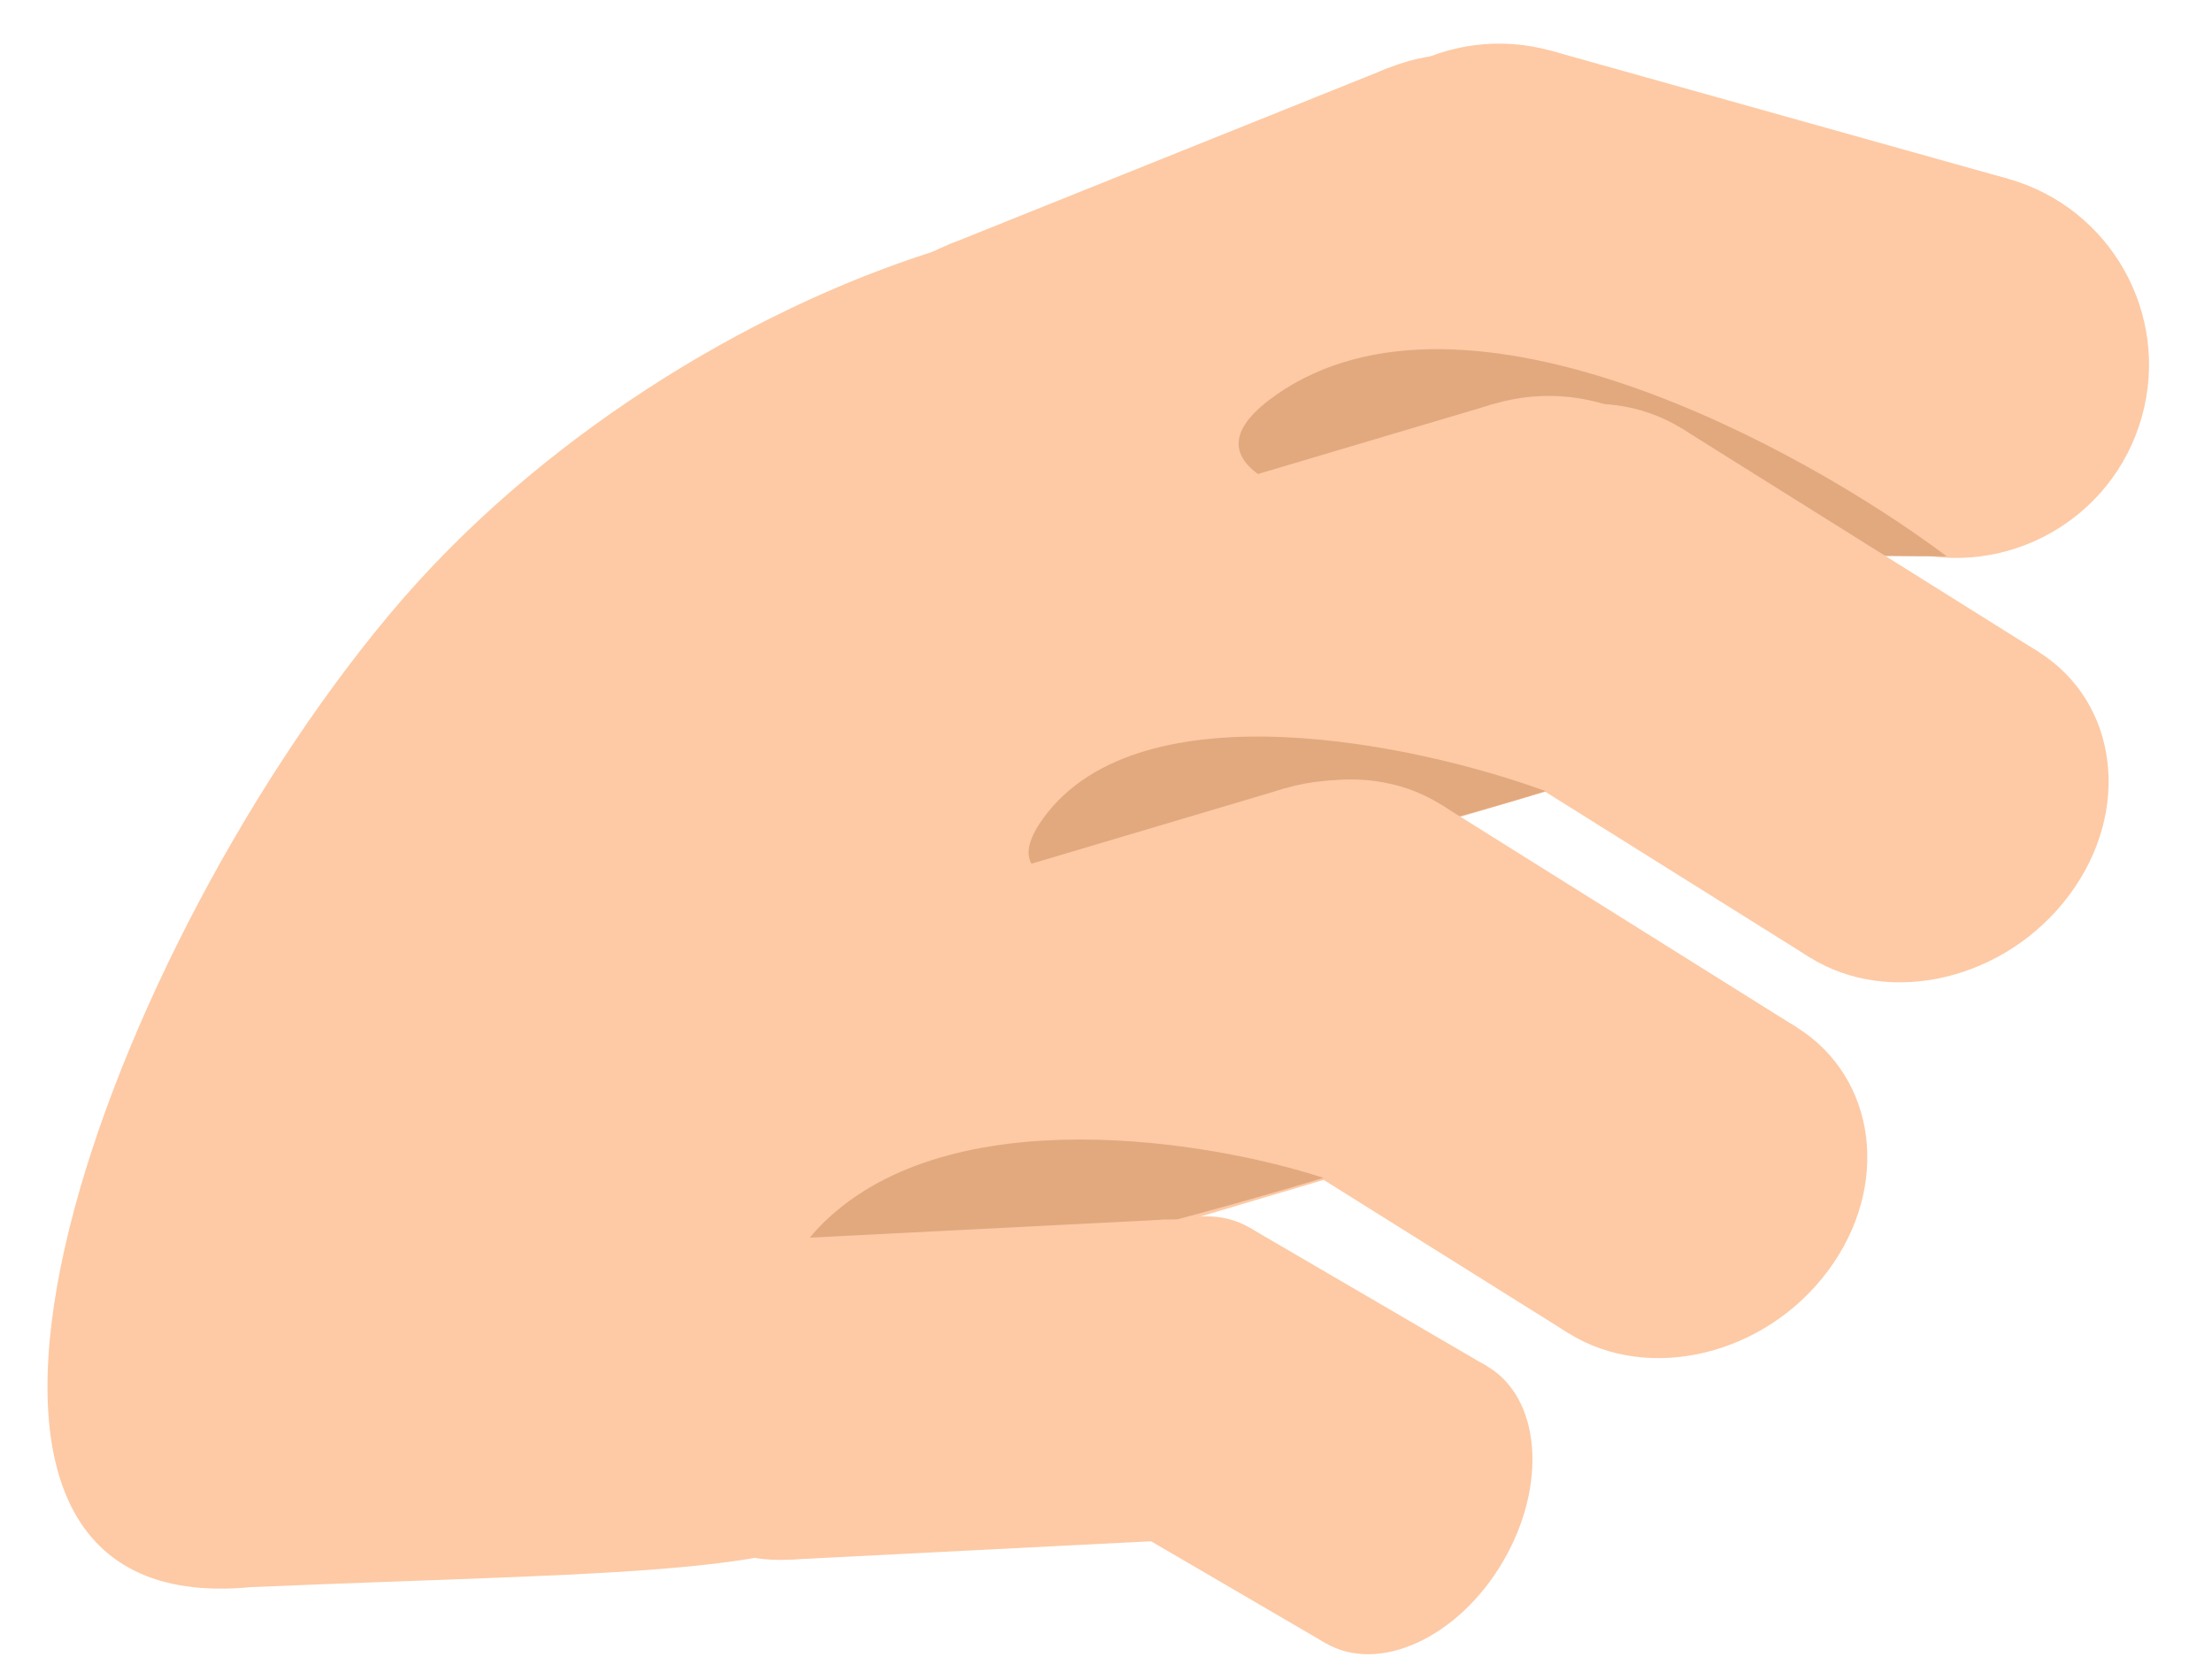
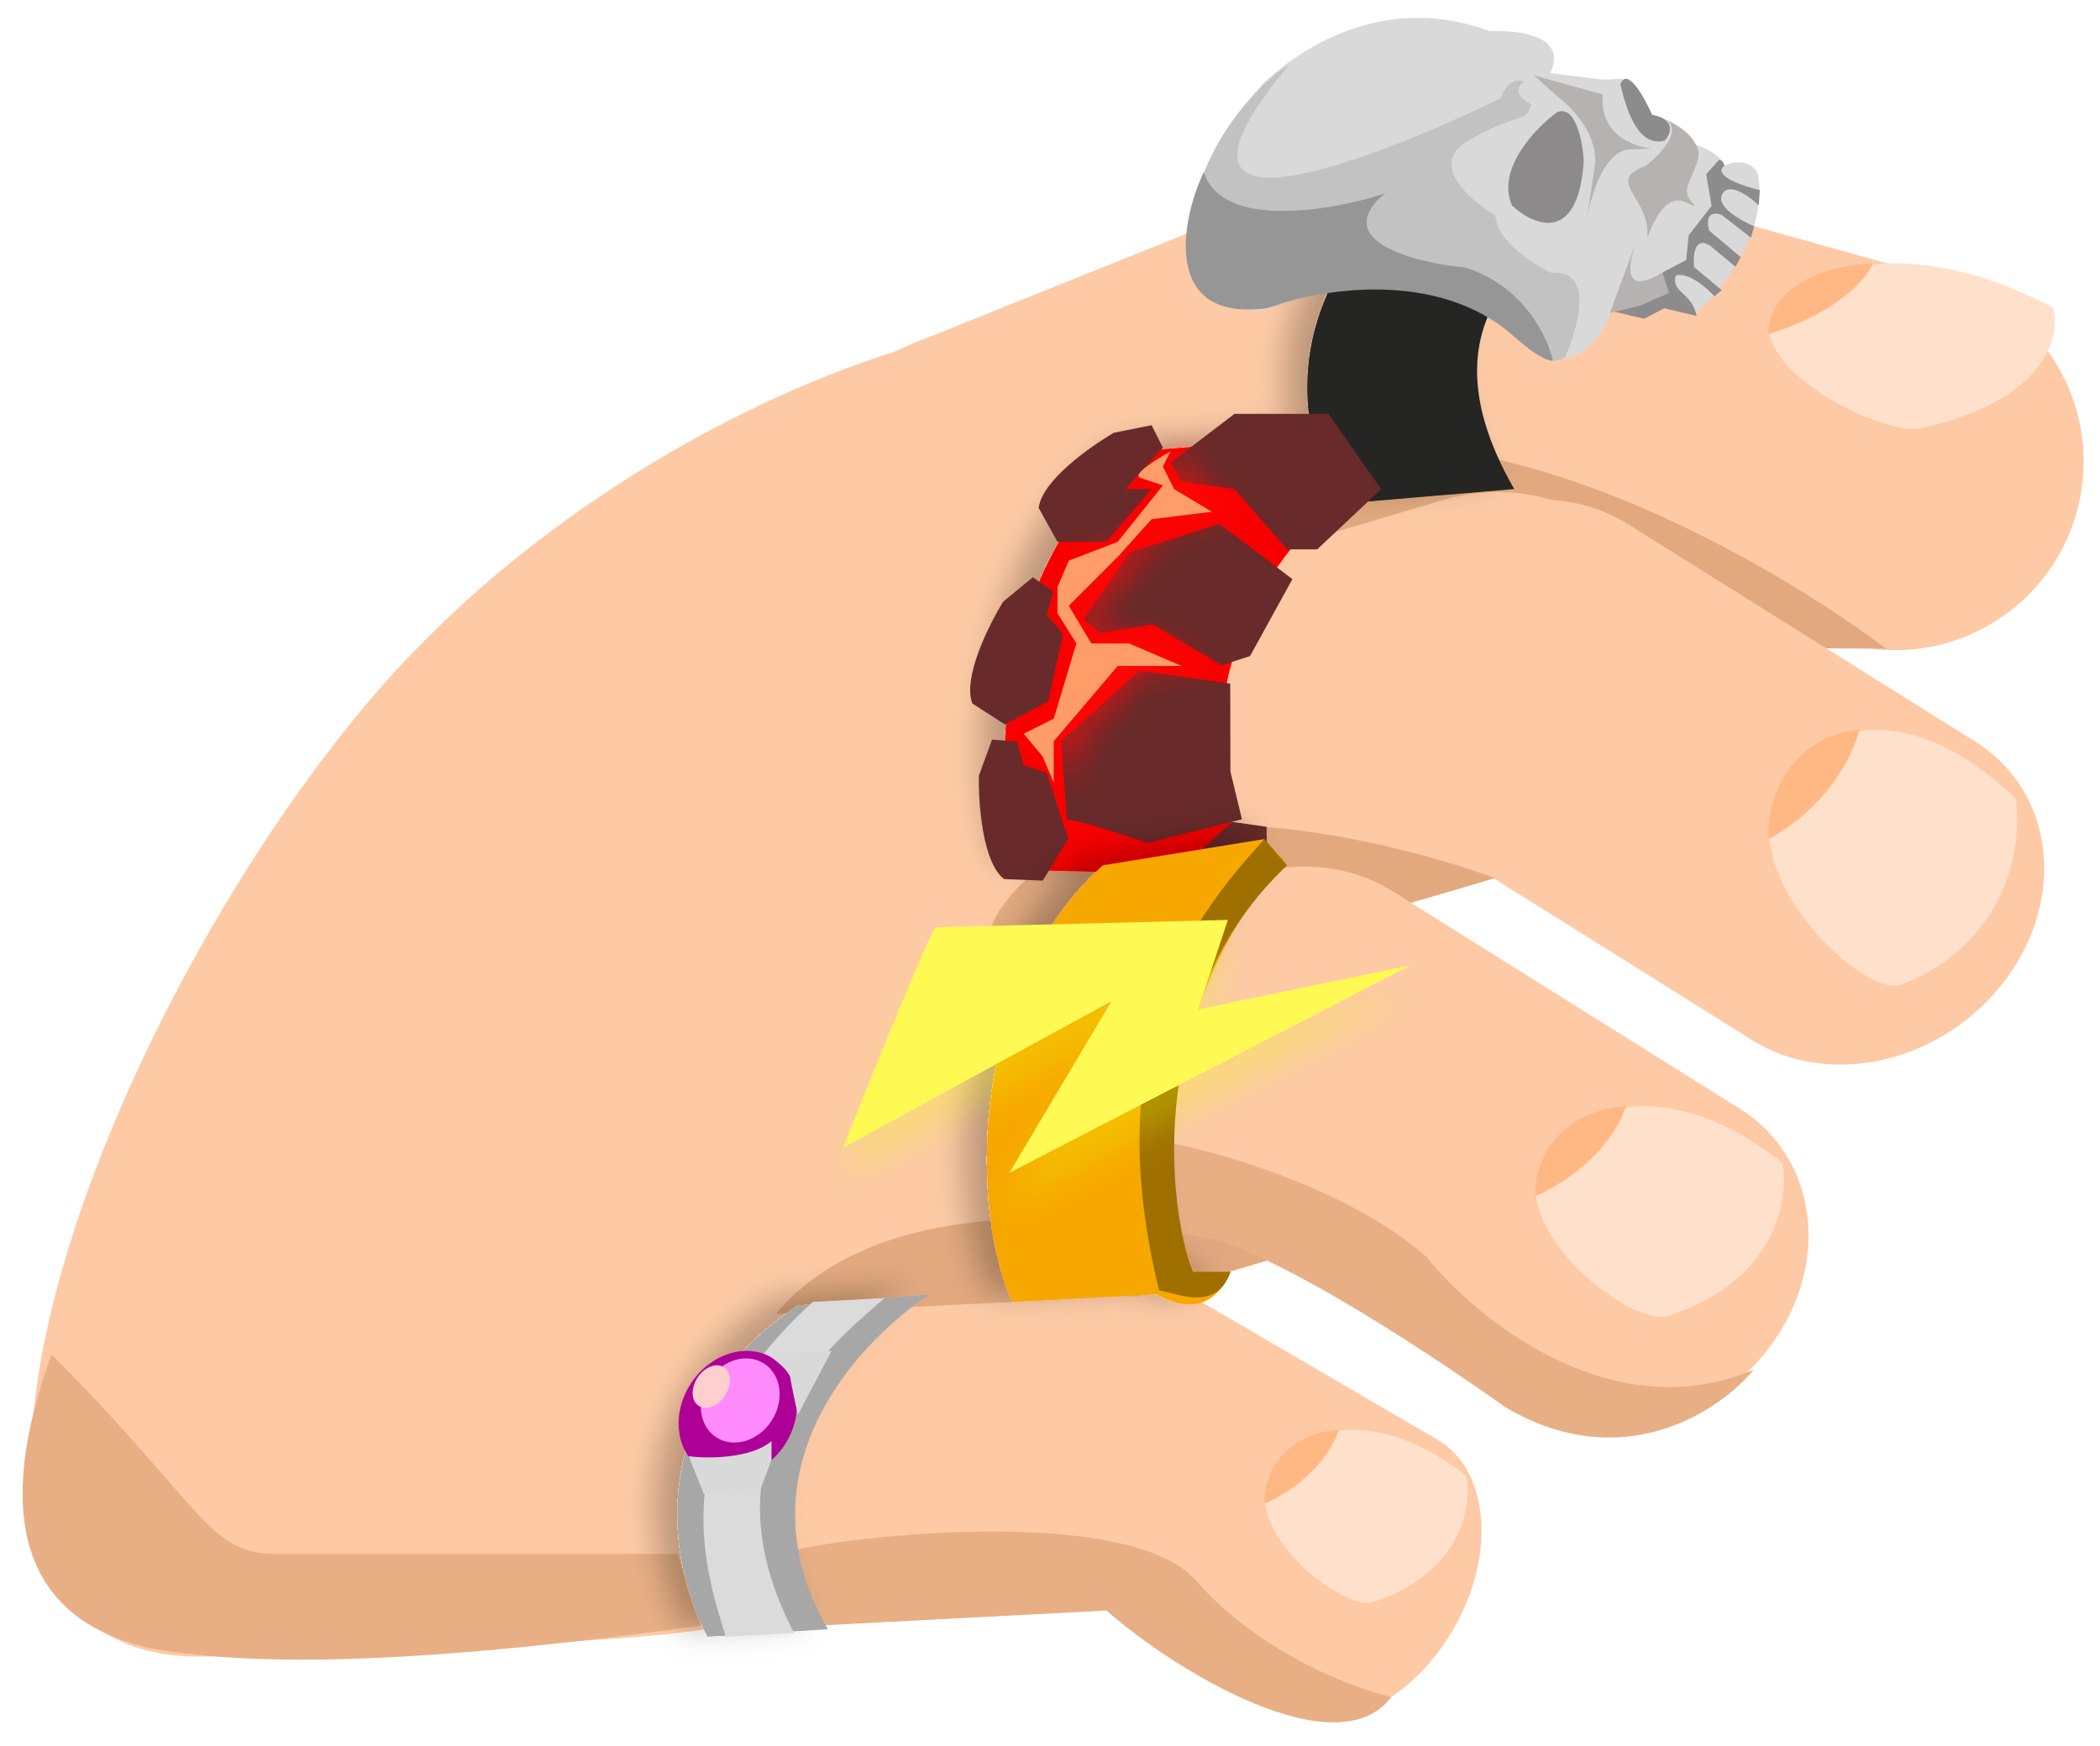
- <svg xmlns="http://www.w3.org/2000/svg" width="287" height="218" viewBox="0 0 287 218" fill="none">
-   <mask id="mask0_88_183" style="mask-type:alpha" maskUnits="userSpaceOnUse" x="0" y="0" width="287" height="218">
-     <rect width="287" height="218" transform="matrix(-1 0 0 1 287 0)" fill="#D9D9D9" />
+ <svg xmlns="http://www.w3.org/2000/svg" width="279" height="232" viewBox="0 0 279 232" fill="none">
+   <mask id="mask0_181_194" style="mask-type:alpha" maskUnits="userSpaceOnUse" x="0" y="0" width="279" height="232">
+     <rect width="279" height="232" transform="matrix(-1 0 0 1 279 0)" fill="#D9D9D9" />
  </mask>
-   <g mask="url(#mask0_88_183)">
-     <path d="M32.59 205.95C138.005 201.518 119.642 209.946 128.211 108.847C155.486 53.67 184.79 73.006 171.175 39.585C160.454 13.266 88.673 33.944 50.403 79.884C12.134 125.825 -17.415 210.813 32.59 205.95Z" fill="#FDCAA5" />
-     <circle cx="25.065" cy="25.065" r="25.065" transform="matrix(-0.927921 0.372776 0.372776 0.927921 203.38 -0.52124)" fill="#FDCAA5" />
-     <circle cx="25.065" cy="25.065" r="25.065" transform="matrix(-0.927921 0.372776 0.372776 0.927921 146.292 22.4128)" fill="#FDCAA5" />
-     <rect width="61.522" height="50.129" transform="matrix(-0.927921 0.372776 0.372776 0.927921 180.122 8.82227)" fill="#FDCAA5" />
-     <circle cx="25.065" cy="25.065" r="25.065" transform="matrix(-0.962911 -0.26982 -0.26982 0.962911 284.658 29.9586)" fill="#FDCAA5" />
-     <circle cx="25.065" cy="25.065" r="25.065" transform="matrix(-0.962911 -0.26982 -0.26982 0.962911 225.418 13.3587)" fill="#FDCAA5" />
-     <rect width="61.522" height="50.129" transform="matrix(-0.962911 -0.26982 -0.26982 0.962911 260.523 23.1956)" fill="#FDCAA5" />
-     <path d="M252.583 72.189C233.803 58.101 190.126 34.177 165.656 51.182C141.186 68.188 213.411 72.272 252.583 72.189Z" fill="#E2A97F" />
-     <ellipse cx="22.214" cy="24.76" rx="22.214" ry="24.76" transform="matrix(-0.847494 -0.530804 -0.598687 0.800983 283.275 96.3549)" fill="#FDCAA5" />
-     <ellipse cx="22.214" cy="24.76" rx="22.214" ry="24.76" transform="matrix(-0.847494 -0.530804 -0.598687 0.800983 237.066 67.4132)" fill="#FDCAA5" />
-     <rect width="54.524" height="49.52" transform="matrix(-0.847494 -0.530804 -0.598687 0.800983 264.449 84.5639)" fill="#FDCAA5" />
-     <circle cx="25.065" cy="25.065" r="25.065" transform="matrix(-0.958569 0.28486 0.28486 0.958569 217.826 45.2804)" fill="#FDCAA5" />
-     <circle cx="25.065" cy="25.065" r="25.065" transform="matrix(-0.958569 0.28486 0.28486 0.958569 158.853 62.8057)" fill="#FDCAA5" />
-     <rect width="61.522" height="50.129" transform="matrix(-0.958569 0.28486 0.28486 0.958569 193.8 52.4203)" fill="#FDCAA5" />
-     <path d="M200.558 102.669C184.135 96.638 148.122 88.871 135.451 106.051C122.78 123.231 173.576 110.955 200.558 102.669Z" fill="#E2A97F" />
-     <circle cx="25.065" cy="25.065" r="25.065" transform="matrix(-0.958569 0.28486 0.28486 0.958569 190.761 95.1591)" fill="#FDCAA5" />
-     <circle cx="25.065" cy="25.065" r="25.065" transform="matrix(-0.958569 0.28486 0.28486 0.958569 131.788 112.684)" fill="#FDCAA5" />
-     <rect width="61.522" height="50.129" transform="matrix(-0.958569 0.28486 0.28486 0.958569 166.735 102.299)" fill="#FDCAA5" />
-     <ellipse cx="22.214" cy="24.76" rx="22.214" ry="24.76" transform="matrix(-0.847494 -0.530804 -0.598687 0.800983 251.966 145.12)" fill="#FDCAA5" />
-     <ellipse cx="22.214" cy="24.76" rx="22.214" ry="24.76" transform="matrix(-0.847494 -0.530804 -0.598687 0.800983 205.757 116.178)" fill="#FDCAA5" />
-     <rect width="54.524" height="49.52" transform="matrix(-0.847494 -0.530804 -0.598687 0.800983 233.141 133.329)" fill="#FDCAA5" />
-     <path d="M171.721 152.848C157.027 148.043 123.496 142.465 106.923 158.59C90.349 174.716 143.216 161.481 171.721 152.848Z" fill="#E2A97F" />
-     <circle cx="20.797" cy="20.797" r="20.797" transform="matrix(-0.99871 0.0507746 0.0507746 0.99871 171.894 157.206)" fill="#FDCAA5" />
-     <circle cx="20.797" cy="20.797" r="20.797" transform="matrix(-0.99871 0.0507746 0.0507746 0.99871 120.913 159.797)" fill="#FDCAA5" />
-     <rect width="51.047" height="41.594" transform="matrix(-0.99871 0.0507746 0.0507746 0.99871 151.124 158.262)" fill="#FDCAA5" />
-     <ellipse cx="14.553" cy="20.797" rx="14.553" ry="20.797" transform="matrix(-0.863629 -0.504128 -0.504128 0.863629 205.516 184.631)" fill="#FDCAA5" />
-     <ellipse cx="14.553" cy="20.797" rx="14.553" ry="20.797" transform="matrix(-0.863629 -0.504128 -0.504128 0.863629 174.667 166.624)" fill="#FDCAA5" />
-     <rect width="35.721" height="41.594" transform="matrix(-0.863629 -0.504128 -0.504128 0.863629 192.948 177.295)" fill="#FDCAA5" />
+   <g mask="url(#mask0_181_194)">
+     <path d="M30.59 219.95C136.005 215.518 117.642 223.946 126.21 122.847C153.486 67.67 182.79 87.006 169.175 53.585C158.454 27.266 86.673 47.944 48.403 93.884C10.134 139.825 -19.415 224.813 30.59 219.95Z" fill="#FDCAA5" />
+     <circle cx="25.065" cy="25.065" r="25.065" transform="matrix(-0.927921 0.372776 0.372776 0.927921 201.38 13.4788)" fill="#FDCAA5" />
+     <circle cx="25.065" cy="25.065" r="25.065" transform="matrix(-0.927921 0.372776 0.372776 0.927921 144.292 36.4128)" fill="#FDCAA5" />
+     <rect width="61.522" height="50.129" transform="matrix(-0.927921 0.372776 0.372776 0.927921 178.122 22.8223)" fill="#FDCAA5" />
+     <circle cx="25.065" cy="25.065" r="25.065" transform="matrix(-0.962911 -0.26982 -0.26982 0.962911 282.658 43.9586)" fill="#FDCAA5" />
+     <circle cx="25.065" cy="25.065" r="25.065" transform="matrix(-0.962911 -0.26982 -0.26982 0.962911 223.418 27.3587)" fill="#FDCAA5" />
+     <rect width="61.522" height="50.129" transform="matrix(-0.962911 -0.26982 -0.26982 0.962911 258.523 37.1956)" fill="#FDCAA5" />
+     <path d="M250.583 86.189C231.803 72.101 188.126 48.177 163.656 65.183C139.187 82.188 211.412 86.272 250.583 86.189Z" fill="#E2A97F" />
+     <ellipse cx="22.214" cy="24.76" rx="22.214" ry="24.76" transform="matrix(-0.847494 -0.530804 -0.598687 0.800983 281.275 110.355)" fill="#FDCAA5" />
+     <ellipse cx="22.214" cy="24.76" rx="22.214" ry="24.76" transform="matrix(-0.847494 -0.530804 -0.598687 0.800983 235.066 81.4132)" fill="#FDCAA5" />
+     <rect width="54.524" height="49.52" transform="matrix(-0.847494 -0.530804 -0.598687 0.800983 262.449 98.5639)" fill="#FDCAA5" />
+     <circle cx="25.065" cy="25.065" r="25.065" transform="matrix(-0.958569 0.28486 0.28486 0.958569 215.826 59.2804)" fill="#FDCAA5" />
+     <circle cx="25.065" cy="25.065" r="25.065" transform="matrix(-0.958569 0.28486 0.28486 0.958569 156.853 76.8057)" fill="#FDCAA5" />
+     <rect width="61.522" height="50.129" transform="matrix(-0.958569 0.28486 0.28486 0.958569 191.8 66.4203)" fill="#FDCAA5" />
+     <path d="M198.558 116.669C182.135 110.638 146.122 102.872 133.451 120.051C120.78 137.231 171.576 124.955 198.558 116.669Z" fill="#E2A97F" />
+     <circle cx="25.065" cy="25.065" r="25.065" transform="matrix(-0.958569 0.28486 0.28486 0.958569 188.762 109.159)" fill="#FDCAA5" />
+     <circle cx="25.065" cy="25.065" r="25.065" transform="matrix(-0.958569 0.28486 0.28486 0.958569 129.788 126.684)" fill="#FDCAA5" />
+     <rect width="61.522" height="50.129" transform="matrix(-0.958569 0.28486 0.28486 0.958569 164.736 116.299)" fill="#FDCAA5" />
+     <ellipse cx="22.214" cy="24.76" rx="22.214" ry="24.76" transform="matrix(-0.847494 -0.530804 -0.598687 0.800983 249.967 159.12)" fill="#FDCAA5" />
+     <ellipse cx="22.214" cy="24.76" rx="22.214" ry="24.76" transform="matrix(-0.847494 -0.530804 -0.598687 0.800983 203.757 130.178)" fill="#FDCAA5" />
+     <rect width="54.524" height="49.52" transform="matrix(-0.847494 -0.530804 -0.598687 0.800983 231.141 147.329)" fill="#FDCAA5" />
+     <path d="M170 167C155.306 162.195 121.497 156.465 104.923 172.59C88.349 188.716 141.495 175.633 170 167Z" fill="#E2A97F" />
+     <circle cx="20.797" cy="20.797" r="20.797" transform="matrix(-0.99871 0.0507746 0.0507746 0.99871 169.894 171.206)" fill="#FDCAA5" />
+     <circle cx="20.797" cy="20.797" r="20.797" transform="matrix(-0.99871 0.0507746 0.0507746 0.99871 118.913 173.797)" fill="#FDCAA5" />
+     <rect width="51.047" height="41.594" transform="matrix(-0.99871 0.0507746 0.0507746 0.99871 149.124 172.261)" fill="#FDCAA5" />
+     <ellipse cx="14.553" cy="20.797" rx="14.553" ry="20.797" transform="matrix(-0.863629 -0.504128 -0.504128 0.863629 203.517 198.631)" fill="#FDCAA5" />
+     <ellipse cx="14.553" cy="20.797" rx="14.553" ry="20.797" transform="matrix(-0.863629 -0.504128 -0.504128 0.863629 172.667 180.624)" fill="#FDCAA5" />
+     <rect width="35.721" height="41.594" transform="matrix(-0.863629 -0.504128 -0.504128 0.863629 190.948 191.295)" fill="#FDCAA5" />
  </g>
+   <g filter="url(#filter0_d_181_194)">
+     <path d="M201.175 64.991C186.953 40.199 206.824 30.937 218.675 22.991L194.065 19.758C169.414 35.968 171.552 55.667 177.675 66.991L201.175 64.991Z" fill="#252524" />
+   </g>
+   <path d="M197.868 4.126C180.751 -2.231 168.411 10.694 167.924 10.97C149.84 31.502 160.349 44.128 169.497 40.692C188.751 33.462 199.754 41.345 202.849 46.191C209.087 50.469 212.958 44.738 214.114 41.337L218.413 42.111L220.857 40.98L225.156 41.755C233.946 33.675 234.327 25.741 233.419 22.783C232.125 21.048 230.014 21.544 229.121 22.009C228.437 20.442 226.232 19.49 225.216 19.21C224.5 17.044 221.104 15.67 219.496 15.254C218.581 13.099 216.441 11.158 215.485 10.457L212.988 10.59L205.928 9.711C205.928 9.711 207.544 7.121 205.204 5.491C202.864 3.862 197.868 4.126 197.868 4.126Z" fill="#D9D9D9" />
+   <path d="M200.882 27.308C198.752 22.507 203.973 17.044 206.85 14.914C209.341 13.892 210.264 18.778 210.414 21.349C209.686 32.546 203.756 29.987 200.882 27.308Z" fill="#8C8A8A" />
+   <path d="M226.676 23.14L228.332 21.299C228.721 21.078 229.02 21.68 229.121 22.009C227.386 23.303 231.518 24.72 233.801 25.267L233.657 27.279C232.426 26.091 229.734 24.13 228.819 25.782C227.905 27.433 231.261 29.326 233.053 30.066L232.633 31.591L228.715 28.542C226.674 27.849 226.77 29.647 227.072 30.633L231.267 34.168L230.584 35.456L227.178 32.631C225.106 31.338 224.913 34.003 225.075 35.497L228.744 38.559L227.785 39.361C225.028 36.502 223.2 36.348 222.631 36.628C222 38.916 224.748 38.77 225.419 41.991L221.107 40.967L218.426 42.361L214.114 41.337L218.32 40.363L221.501 38.942L220.856 36.221L224.024 34.551L224.351 31.278L227.4 27.359L226.676 23.14Z" fill="#8C8C8C" />
+   <path d="M221.18 18.672C216.986 19.896 215.578 12.206 215.275 11.22C216.147 8.769 218.452 12.889 219.496 15.254C222.735 15.884 221.968 17.795 221.18 18.672Z" fill="#8C8C8C" />
+   <path d="M206.08 36.252C211.864 35.745 209.719 43.49 207.924 47.425C206.588 48.698 203.984 47.133 202.849 46.191C192.624 34.71 176.52 37.733 169.747 40.679C159.441 42.828 157.59 34.977 157.952 30.784C159.327 18.889 167.425 10.997 171.302 8.538C150.581 33.478 181.275 21.869 199.343 13.065C200.404 10.404 201.879 10.509 202.484 10.895C200.739 11.989 202.362 13.322 203.392 13.852C203.025 16.377 201.197 14.97 194.888 18.811C189.841 21.883 195.302 26.637 198.664 28.63C198.844 32.026 203.683 35.126 206.08 36.252Z" fill="#C2C2C2" />
+   <path d="M217.384 32.147L213.877 41.6L217.834 40.639L221.75 38.929L220.856 36.221C215.42 39.515 216.364 34.956 217.384 32.147Z" fill="#B6B2B2" />
+   <path d="M221.361 15.873C221.178 15.773 221.056 15.706 221.021 15.675C221.146 15.737 221.259 15.803 221.361 15.873C222.546 16.522 226.3 18.551 225.571 21.195C224.731 24.245 223.035 25.336 225.139 27.229C224.85 28.079 221.93 23.391 218.857 31.568C219.328 26.284 213.1 24.058 218.604 22.064C220.524 20.605 223.621 17.416 221.361 15.873Z" fill="#B6B2B2" />
+   <path d="M211.932 21.615C212.121 17.6 208.698 14.109 206.963 12.866L203.809 10.028L212.955 12.549C212.431 17.784 216.995 19.511 219.343 19.721L216.846 19.853C213.23 19.644 211.329 25.986 210.831 29.184L211.932 21.615Z" fill="#B6B2B2" />
+   <path d="M194.644 35.548C202.382 37.943 205.649 44.813 206.316 47.949C205.118 48.012 202.365 45.821 201.138 44.718C191.044 35.639 175.102 38.418 168.393 40.943C154.476 42.881 156.774 29.541 159.926 22.865C162.924 32.22 183.502 26.124 184.103 25.591C176.432 32.006 187.934 34.902 194.644 35.548Z" fill="#969696" />
+   <path d="M252.549 130.858C266.932 125.267 268.712 112.041 267.804 106.127C253.421 92.363 242.561 97.166 238.929 101.288C226.398 113.116 247.394 132.863 252.549 130.858Z" fill="#FFE0CA" />
+   <path d="M247 97C246.333 100 243 107.1 235 111.5C234.5 106.5 237.8 97.8 247 97Z" fill="#FFB884" />
+   <path d="M255.211 56.908C271.77 53.29 273.819 44.732 272.774 40.905C256.215 31.999 243.712 35.107 239.531 37.774C225.104 45.428 249.276 58.205 255.211 56.908Z" fill="#FFE0CA" />
+   <path d="M248.823 35C248.055 36.941 244.218 41.535 235.007 44.382C234.432 41.147 238.231 35.518 248.823 35Z" fill="#FFB884" />
+   <path d="M221.549 174.883C235.932 170.279 237.712 159.386 236.804 154.516C222.421 143.181 211.561 147.137 207.929 150.531C195.398 160.272 216.394 176.534 221.549 174.883Z" fill="#FFE0CA" />
+   <path d="M216 147C215.333 149.471 212 155.318 204 158.941C203.5 154.824 206.8 147.659 216 147Z" fill="#FFB884" />
+   <path d="M182.377 212.904C194.127 209.122 195.581 200.175 194.84 196.174C183.089 186.863 174.217 190.112 171.25 192.901C161.012 200.902 178.165 214.26 182.377 212.904Z" fill="#FFE0CA" />
+   <path d="M177.844 190C177.299 192.029 174.576 196.832 168.04 199.809C167.631 196.426 170.327 190.541 177.844 190Z" fill="#FFB884" />
+   <path d="M158.852 210C167.252 219.6 179.685 224.333 184.852 225.5C177.652 235.1 156 222 147 214L109 216L105.5 206C115.667 203.667 150.452 200.4 158.852 210Z" fill="#E8AF85" />
+   <path d="M36.353 206.5H90L93.17 216C47.17 222.4 29.186 220.667 19.853 219C2.353 215 -0.647 200.5 6.853 180C26.853 200 27.519 206.333 36.353 206.5Z" fill="#E8AF85" />
+   <path d="M189.5 167C179.5 158.2 162.833 153.333 156 152C155.5 157 156.167 162.5 157 164C165.4 163.6 189 179.167 200 187C215.6 196.2 228.5 187.5 233 182C214.2 190 196.167 175.333 189.5 167Z" fill="#E8AF85" />
+   <g filter="url(#filter1_d_181_194)">
+     <path d="M110 216.5C98 195.7 113.5 178.667 123.5 172L106 173.5C85.2 187.1 88.833 208 94 217.5L110 216.5Z" fill="#A7A7A7" />
+   </g>
+   <path d="M105.5 217C93 193 109.5 179.5 117.5 172.5L108 173C88.127 190.886 93.427 207.876 96.37 217.309L96.426 217.489L105.5 217Z" fill="#DBDBDB" />
+   <ellipse cx="98.026" cy="187.913" rx="7.445" ry="8.771" transform="rotate(33.095 98.026 187.913)" fill="#AE0097" />
+   <ellipse cx="98.344" cy="186.102" rx="4.959" ry="5.842" transform="rotate(33.095 98.3438 186.102)" fill="#FF8BFD" />
+   <ellipse cx="94.496" cy="184.255" rx="2.178" ry="3.062" transform="rotate(33.095 94.4965 184.255)" fill="#FFCECE" />
+   <path d="M91.5 193.5L93.5 198.5L101 198L102.5 194V191.5C99.7 193.9 93.667 193.833 91.5 193.5Z" fill="#D9D9D9" />
+   <path d="M106 188C105.667 186.5 105 183.4 105 183C104.873 182.2 102.947 180.667 102 180L110.5 179.5L106 188Z" fill="#D9D9D9" />
+   <g filter="url(#filter2_d_181_194)">
+     <path d="M135.701 115.607L158.237 116.143C157.979 115.55 163.599 117.993 167.716 110.927C165.304 109.793 163.938 110.107 163.809 109.666C158.003 89.764 168.86 73.15 179.123 65.542C180.195 64.748 172.769 58.699 173.735 58.127L151.501 59.935C131.73 74.007 131.369 104.916 135.701 115.607Z" fill="#F90000" />
+   </g>
+   <path d="M155.5 61.5L164 55H176.5L183.5 65L175 73H171L164 65L157 64L155.5 61.5Z" fill="#682A2A" />
+   <path d="M153 56.5L154.5 59.5L149.5 65H153L147 72H140.5L138 67.5C138.4 63.9 144.833 59.333 148 57.5L153 56.5Z" fill="#682A2A" />
+   <path d="M137.223 76.708L139.962 78.645L139.075 81.712L141.236 84.201L139.251 93.205L133.521 96.273L129.193 93.486C127.846 90.124 131.362 83.061 133.288 79.95L137.223 76.708Z" fill="#682A2A" />
+   <path d="M131.805 98.281L135.147 98.561L135.939 101.654L139.064 102.704L141.919 111.47L138.537 117.021L133.394 116.814C130.528 114.599 129.975 106.729 130.057 103.071L131.805 98.281Z" fill="#682A2A" />
+   <path d="M143.986 82.235L150.075 73.437L161.97 69.593L171.705 76.956L166.077 87.182L162.271 88.412L153.15 82.952L146.182 84.153L143.986 82.235Z" fill="#682A2A" />
+   <path d="M141.743 108.875L141 98.5L151.36 89.108L163.443 90.838L163.468 102.511L165 108.875L152.5 112L144.592 109.49L141.743 108.875Z" fill="#682A2A" />
+   <path d="M160.101 116.671L159.821 112.759L163.726 109.219L168.282 109.871L168.291 114.271L168.868 116.671L164.156 117.849L161.175 116.903L160.101 116.671Z" fill="#682A2A" />
+   <g filter="url(#filter3_d_181_194)">
+     <path d="M151.5 63.5C150.3 63.1 153.667 61 155.5 60L154.5 62L156 65L161 68L153 69L148.5 74L142 80.5L145 85.5H150L157 88.5H148.5L140 98.5V104L138.5 100.5L136 97.5L140 95.5L143 85.5L140.5 81.5V78L142 74.5L148.5 72L154.5 64.5L151.5 63.5Z" fill="#FF9C67" />
+   </g>
+   <g filter="url(#filter4_d_181_194)">
+     <path d="M134.5 173L153.5 172C153.193 171.384 160 177 163.5 169L158.5 169C151.02 148.072 160.922 124.151 170.5 115C171.5 114.045 167.086 112.206 168 111.5L146.5 115C128 132 129.273 161.869 134.5 173Z" fill="#F7A800" />
+   </g>
+   <path d="M154 171.5C145.5 137 159.833 120.5 168 111.5L171 115C152.6 132.2 154.833 159.833 158.5 169H163.5C161.5 174.6 156.167 171.667 154 171.5Z" fill="#9F7000" />
+   <g filter="url(#filter5_d_181_194)">
+     <path d="M112 152.534C115.785 143.023 123.547 123.845 124.307 123.221L163.131 122.24L159.202 134.128L187.474 128.248L134.094 155.868L147.615 133.092L112 152.534Z" fill="#FFF954" />
+   </g>
+   <defs>
+     <filter id="filter0_d_181_194" x="166.67" y="14.758" width="53.005" height="55.232" filterUnits="userSpaceOnUse" color-interpolation-filters="sRGB">
+       <feFlood flood-opacity="0" result="BackgroundImageFix" />
+       <feColorMatrix in="SourceAlpha" type="matrix" values="0 0 0 0 0 0 0 0 0 0 0 0 0 0 0 0 0 0 127 0" result="hardAlpha" />
+       <feOffset dx="-3" dy="-1" />
+       <feGaussianBlur stdDeviation="2" />
+       <feComposite in2="hardAlpha" operator="out" />
+       <feColorMatrix type="matrix" values="0 0 0 0 0 0 0 0 0 0 0 0 0 0 0 0 0 0 0.25 0" />
+       <feBlend mode="normal" in2="BackgroundImageFix" result="effect1_dropShadow_181_194" />
+       <feBlend mode="normal" in="SourceGraphic" in2="effect1_dropShadow_181_194" result="shape" />
+     </filter>
+     <filter id="filter1_d_181_194" x="82.996" y="167" width="41.504" height="53.5" filterUnits="userSpaceOnUse" color-interpolation-filters="sRGB">
+       <feFlood flood-opacity="0" result="BackgroundImageFix" />
+       <feColorMatrix in="SourceAlpha" type="matrix" values="0 0 0 0 0 0 0 0 0 0 0 0 0 0 0 0 0 0 127 0" result="hardAlpha" />
+       <feOffset dx="-3" dy="-1" />
+       <feGaussianBlur stdDeviation="2" />
+       <feComposite in2="hardAlpha" operator="out" />
+       <feColorMatrix type="matrix" values="0 0 0 0 0 0 0 0 0 0 0 0 0 0 0 0 0 0 0.25 0" />
+       <feBlend mode="normal" in2="BackgroundImageFix" result="effect1_dropShadow_181_194" />
+       <feBlend mode="normal" in="SourceGraphic" in2="effect1_dropShadow_181_194" result="shape" />
+     </filter>
+     <filter id="filter2_d_181_194" x="126.463" y="53.127" width="53.766" height="66.016" filterUnits="userSpaceOnUse" color-interpolation-filters="sRGB">
+       <feFlood flood-opacity="0" result="BackgroundImageFix" />
+       <feColorMatrix in="SourceAlpha" type="matrix" values="0 0 0 0 0 0 0 0 0 0 0 0 0 0 0 0 0 0 127 0" result="hardAlpha" />
+       <feOffset dx="-3" dy="-1" />
+       <feGaussianBlur stdDeviation="2" />
+       <feComposite in2="hardAlpha" operator="out" />
+       <feColorMatrix type="matrix" values="0 0 0 0 0 0 0 0 0 0 0 0 0 0 0 0 0 0 0.25 0" />
+       <feBlend mode="normal" in2="BackgroundImageFix" result="effect1_dropShadow_181_194" />
+       <feBlend mode="normal" in="SourceGraphic" in2="effect1_dropShadow_181_194" result="shape" />
+     </filter>
+     <filter id="filter3_d_181_194" x="134.9" y="55.9" width="33.2" height="52.2" filterUnits="userSpaceOnUse" color-interpolation-filters="sRGB">
+       <feFlood flood-opacity="0" result="BackgroundImageFix" />
+       <feColorMatrix in="SourceAlpha" type="matrix" values="0 0 0 0 0 0 0 0 0 0 0 0 0 0 0 0 0 0 127 0" result="hardAlpha" />
+       <feOffset dx="3" />
+       <feGaussianBlur stdDeviation="2.05" />
+       <feComposite in2="hardAlpha" operator="out" />
+       <feColorMatrix type="matrix" values="0 0 0 0 1 0 0 0 0 0.042 0 0 0 0 0.042 0 0 0 0.86 0" />
+       <feBlend mode="normal" in2="BackgroundImageFix" result="effect1_dropShadow_181_194" />
+       <feBlend mode="normal" in="SourceGraphic" in2="effect1_dropShadow_181_194" result="shape" />
+     </filter>
+     <filter id="filter4_d_181_194" x="124.122" y="106.5" width="47.527" height="69.845" filterUnits="userSpaceOnUse" color-interpolation-filters="sRGB">
+       <feFlood flood-opacity="0" result="BackgroundImageFix" />
+       <feColorMatrix in="SourceAlpha" type="matrix" values="0 0 0 0 0 0 0 0 0 0 0 0 0 0 0 0 0 0 127 0" result="hardAlpha" />
+       <feOffset dx="-3" dy="-1" />
+       <feGaussianBlur stdDeviation="2" />
+       <feComposite in2="hardAlpha" operator="out" />
+       <feColorMatrix type="matrix" values="0 0 0 0 0 0 0 0 0 0 0 0 0 0 0 0 0 0 0.25 0" />
+       <feBlend mode="normal" in2="BackgroundImageFix" result="effect1_dropShadow_181_194" />
+       <feBlend mode="normal" in="SourceGraphic" in2="effect1_dropShadow_181_194" result="shape" />
+     </filter>
+     <filter id="filter5_d_181_194" x="108" y="122.24" width="83.474" height="41.629" filterUnits="userSpaceOnUse" color-interpolation-filters="sRGB">
+       <feFlood flood-opacity="0" result="BackgroundImageFix" />
+       <feColorMatrix in="SourceAlpha" type="matrix" values="0 0 0 0 0 0 0 0 0 0 0 0 0 0 0 0 0 0 127 0" result="hardAlpha" />
+       <feOffset dy="4" />
+       <feGaussianBlur stdDeviation="2" />
+       <feComposite in2="hardAlpha" operator="out" />
+       <feColorMatrix type="matrix" values="0 0 0 0 0.933 0 0 0 0 1 0 0 0 0 0 0 0 0 0.25 0" />
+       <feBlend mode="normal" in2="BackgroundImageFix" result="effect1_dropShadow_181_194" />
+       <feBlend mode="normal" in="SourceGraphic" in2="effect1_dropShadow_181_194" result="shape" />
+     </filter>
+   </defs>
</svg>
